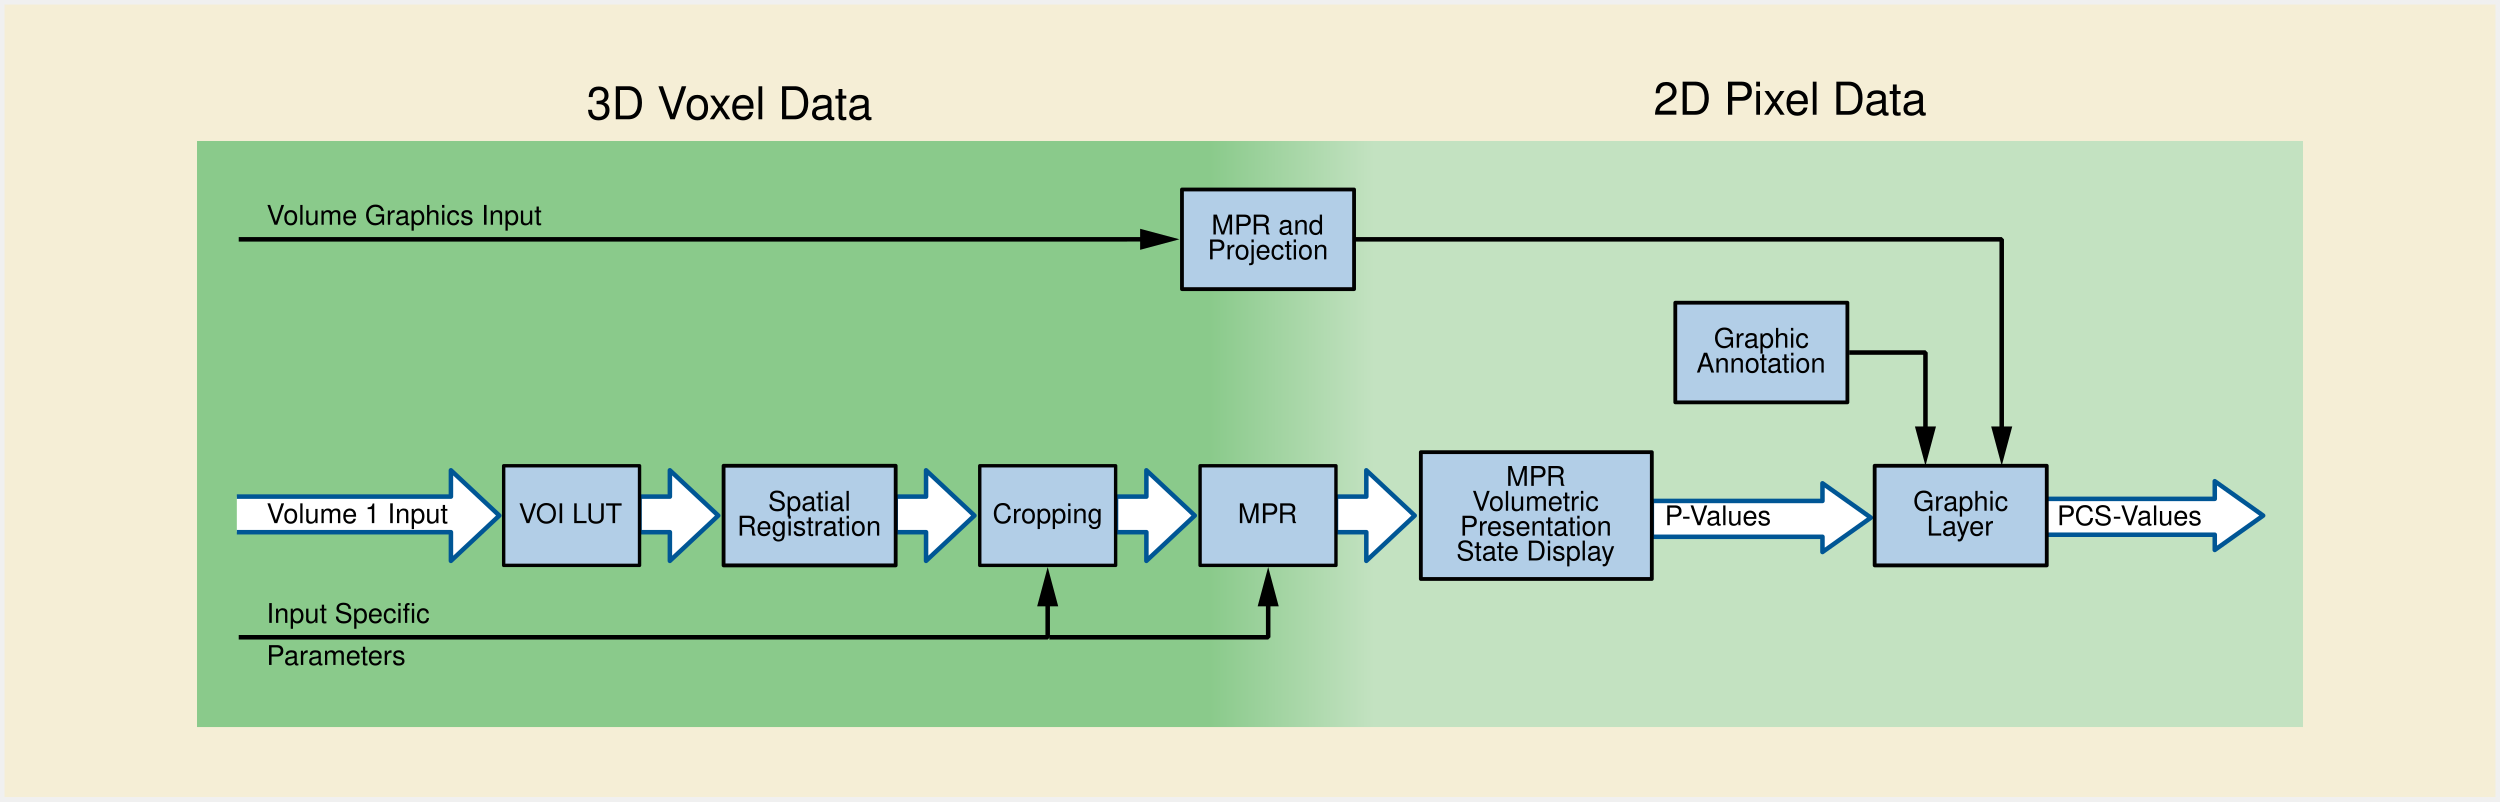
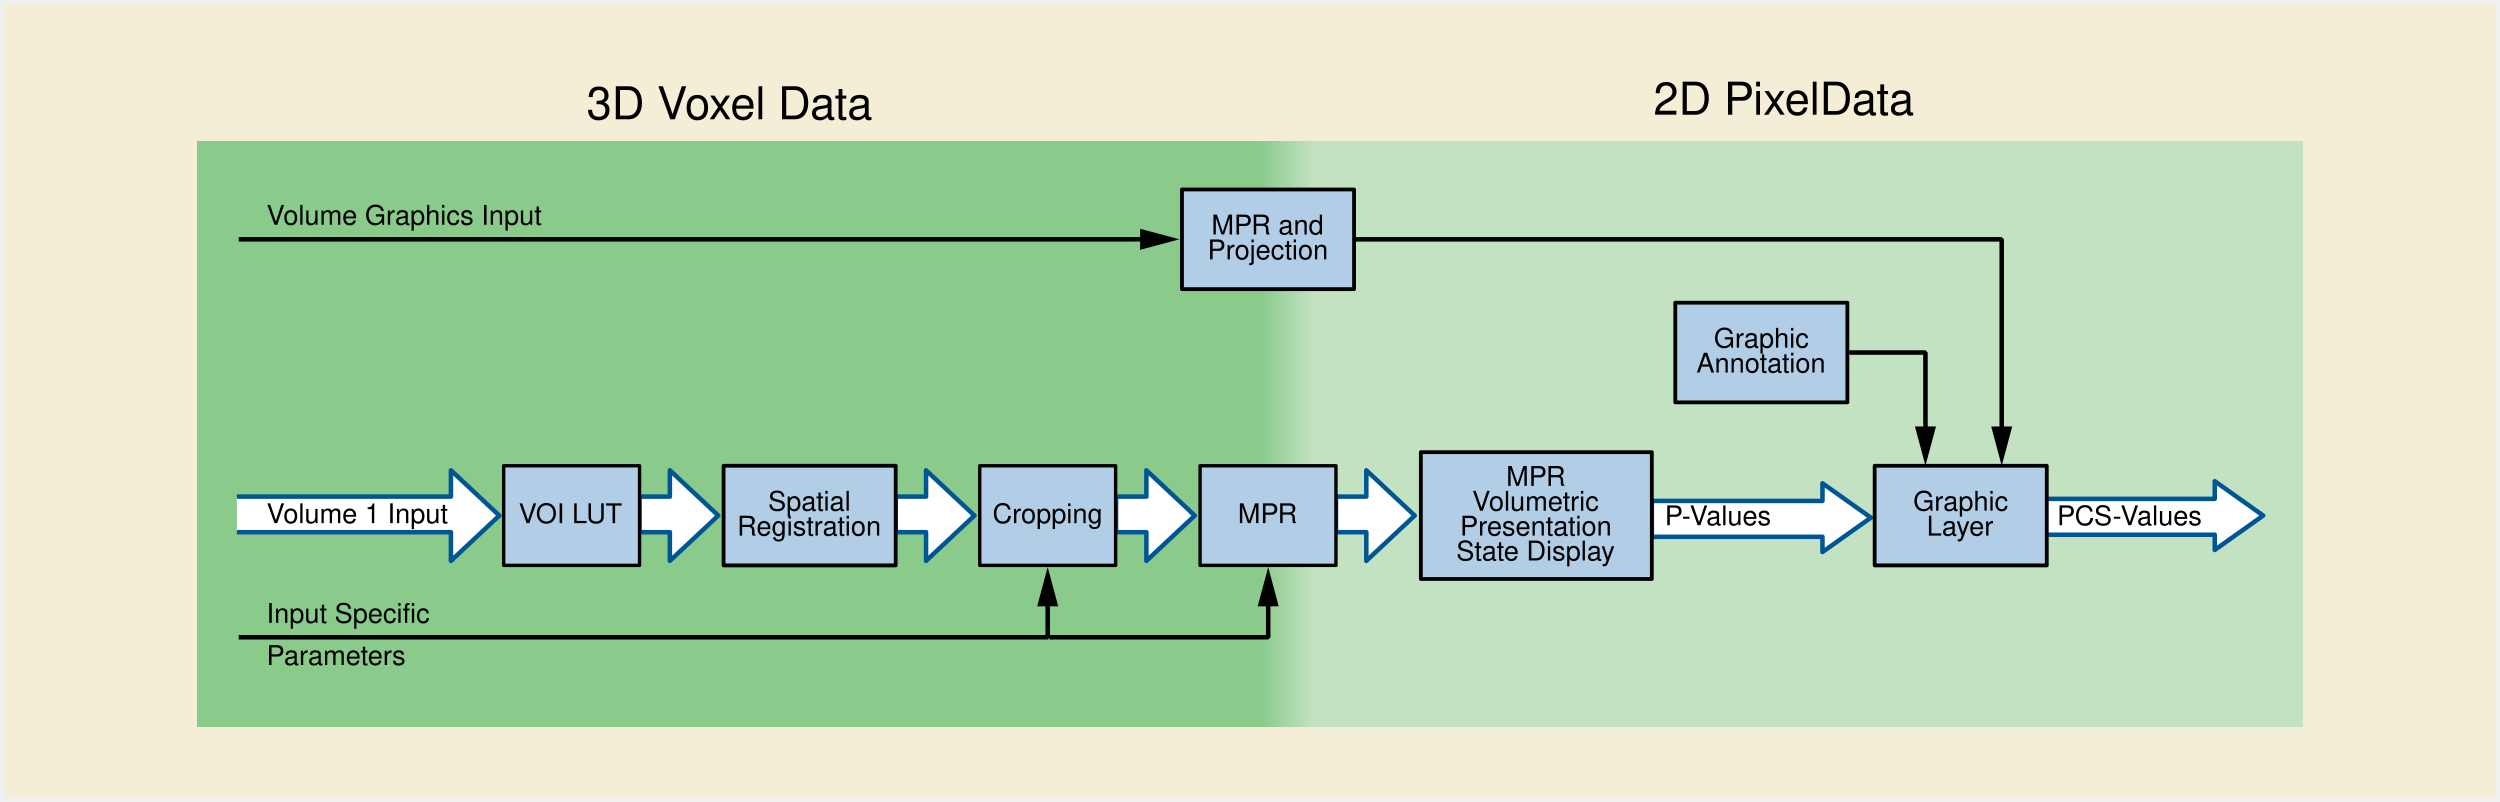
<svg xmlns="http://www.w3.org/2000/svg" version="1.1" id="Layer_1" x="0px" y="0px" width="552px" height="177px" viewBox="0 0 552 177" enable-background="new 0 0 552 177" xml:space="preserve">
  <defs>
    <style type="text/css">
	text {
	  font-family: Helvetica, Verdana, ArialUnicodeMS, san-serif
	}
	</style>
  </defs>
  <g>
   </g>
  <g>
    <rect x="1" y="1" fill="#F5EED6" width="550" height="175" />
    <g>
      <linearGradient id="SVGID_1_" gradientUnits="userSpaceOnUse" x1="43.5" y1="95.832" x2="508.5" y2="95.832">
-         <stop offset="0.481" style="stop-color:#8ACA8B" />
-         <stop offset="0.559" style="stop-color:#C3E2C1" />
+         <stop offset="0.505" style="stop-color:#8ACA8B" />
+         <stop offset="0.53" style="stop-color:#C3E2C1" />
      </linearGradient>
      <rect x="43.5" y="31.13" fill="url(#SVGID_1_)" width="465" height="129.403" />
      <g>
        <g>
-           <text transform="matrix(1 0 0 1 129.5186 26.3384)" font-size="10">3D Voxel Data</text>
+           <text transform="matrix(1 0 0 1 129.5186 26.3374)" font-size="10">3D Voxel Data</text>
        </g>
        <g>
-           <text transform="matrix(1 0 0 1 365.0781 25.3301)" font-size="10">2D Pixel Data</text>
+           <text transform="matrix(1 0 0 1 365.0781 25.3291)" font-size="10">2D PixelData</text>
        </g>
        <g>
          <polygon fill="#FFFFFF" stroke="#005695" stroke-linejoin="round" points="364.723,110.604 402.4,110.604 402.4,106.709       413.088,114.299 402.4,121.887 402.4,118.523 364.723,118.523     " />
          <polygon fill="#FFFFFF" stroke="#005695" stroke-linecap="round" stroke-linejoin="round" points="141.202,117.506       141.202,109.654 147.907,109.654 147.907,103.84 158.593,113.838 147.907,123.84 147.907,117.506     " />
          <polygon fill="#FFFFFF" stroke="#005695" stroke-linecap="round" stroke-linejoin="round" points="197.766,117.506       197.766,109.654 204.471,109.654 204.471,103.84 215.156,113.838 204.471,123.84 204.471,117.506     " />
          <polygon fill="#FFFFFF" stroke="#005695" stroke-linecap="round" stroke-linejoin="round" points="246.416,117.506       246.416,109.654 253.121,109.654 253.121,103.84 263.807,113.838 253.121,123.84 253.121,117.506     " />
          <polygon fill="#FFFFFF" stroke="#005695" stroke-linecap="round" stroke-linejoin="round" points="294.978,117.506       294.978,109.654 301.683,109.654 301.683,103.84 312.368,113.838 301.683,123.84 301.683,117.506     " />
          <polyline fill="#FFFFFF" stroke="#005695" stroke-linejoin="round" points="52.294,109.648 99.562,109.648 99.562,103.84       110.249,113.838 99.562,123.84 99.562,117.504 52.294,117.504     " />
          <g>
-             <text transform="matrix(1 0 0 1 367.584 115.9678)" font-size="6">P-Values</text>
+             <text transform="matrix(1 0 0 1 367.584 115.9668)" font-size="6">P-Values</text>
          </g>
          <polygon fill="#FFFFFF" stroke="#005695" stroke-linejoin="round" points="451.341,110.145 489.019,110.145 489.019,106.25       499.706,113.84 489.019,121.428 489.019,118.064 451.341,118.064     " />
          <g>
-             <text transform="matrix(1 0 0 1 454.2021 115.9678)" font-size="6">PCS-Values</text>
+             <text transform="matrix(1 0 0 1 454.2021 115.9668)" font-size="6">PCS-Values</text>
          </g>
          <g>
            <g>
              <polyline fill="none" stroke="#000000" stroke-miterlimit="1" points="231.701,140.709 280.015,140.709 280.015,132.293               " />
              <g>
                <polygon points="282.339,133.878 280.015,125.205 277.69,133.878        " />
              </g>
            </g>
          </g>
          <rect x="111.21" y="102.84" fill="#B2CEE7" stroke="#010101" stroke-width="0.75" stroke-linecap="round" stroke-linejoin="round" stroke-miterlimit="1" width="30" height="22" />
          <g>
-             <text transform="matrix(1 0 0 1 114.5205 115.5078)" font-size="6">VOI LUT</text>
+             <text transform="matrix(1 0 0 1 114.5205 115.5059)" font-size="6">VOI LUT</text>
          </g>
          <rect x="159.766" y="102.84" fill="#B2CEE7" stroke="#010101" stroke-width="0.844" stroke-linecap="round" stroke-linejoin="round" stroke-miterlimit="1" width="38" height="22" />
          <g>
-             <text transform="matrix(1 0 0 1 169.5928 112.7637)">
+             <text transform="matrix(1 0 0 1 169.5928 112.7627)">
              <tspan x="0" y="0" font-size="6">Spatial</tspan>
-               <tspan x="-6.835" y="5.49" font-size="6">Registration</tspan>
+               <tspan x="-6.835" y="5.491" font-size="6">Registration</tspan>
            </text>
          </g>
          <g>
            <rect x="369.905" y="66.84" fill="#B2CEE7" stroke="#010101" stroke-width="0.844" stroke-linecap="round" stroke-linejoin="round" stroke-miterlimit="1" width="38" height="22" />
            <g>
-               <text transform="matrix(1 0 0 1 378.4033 76.7637)">
+               <text transform="matrix(1 0 0 1 378.4033 76.7627)">
                <tspan x="0" y="0" font-size="6">Graphic</tspan>
                <tspan x="-3.841" y="5.491" font-size="6">Annotation</tspan>
              </text>
            </g>
          </g>
          <g>
            <rect x="260.978" y="41.84" fill="#B2CEE7" stroke="#010101" stroke-width="0.844" stroke-linecap="round" stroke-linejoin="round" stroke-miterlimit="1" width="38" height="22" />
            <g>
-               <text transform="matrix(1 0 0 1 267.4746 51.7637)">
+               <text transform="matrix(1 0 0 1 267.4746 51.7627)">
                <tspan x="0" y="0" font-size="6">MPR and</tspan>
                <tspan x="-0.835" y="5.491" font-size="6">Projection</tspan>
              </text>
            </g>
          </g>
          <rect x="413.926" y="102.84" fill="#B2CEE7" stroke="#010101" stroke-width="0.844" stroke-linecap="round" stroke-linejoin="round" stroke-miterlimit="1" width="38" height="22" />
          <g>
-             <text transform="matrix(1 0 0 1 422.4219 112.7637)">
+             <text transform="matrix(1 0 0 1 422.4219 112.7627)">
              <tspan x="0" y="0" font-size="6">Graphic</tspan>
-               <tspan x="3" y="5.49" font-size="6">Layer</tspan>
+               <tspan x="3" y="5.491" font-size="6">Layer</tspan>
            </text>
          </g>
          <rect x="216.329" y="102.84" fill="#B2CEE7" stroke="#010101" stroke-width="0.75" stroke-linecap="round" stroke-linejoin="round" stroke-miterlimit="1" width="30" height="22" />
          <g>
-             <text transform="matrix(1 0 0 1 219.1548 115.5088)" font-size="6">Cropping</text>
+             <text transform="matrix(1 0 0 1 219.1548 115.5078)" font-size="6">Cropping</text>
          </g>
          <rect x="264.979" y="102.84" fill="#B2CEE7" stroke="#010101" stroke-width="0.75" stroke-linecap="round" stroke-linejoin="round" stroke-miterlimit="1" width="30" height="22" />
          <g>
-             <text transform="matrix(1 0 0 1 273.311 115.5088)" font-size="6">MPR</text>
+             <text transform="matrix(1 0 0 1 273.311 115.5078)" font-size="6">MPR</text>
          </g>
          <g>
-             <text transform="matrix(1 0 0 1 58.8535 137.5273)">
+             <text transform="matrix(1 0 0 1 58.8535 137.5254)">
              <tspan x="0" y="0" font-size="6">Input Specific</tspan>
-               <tspan x="0" y="9.29" font-size="6">Parameters</tspan>
+               <tspan x="0" y="9.291" font-size="6">Parameters</tspan>
            </text>
          </g>
          <g>
-             <text transform="matrix(1 0 0 1 58.8535 49.6235)" font-size="6">Volume Graphics Input</text>
+             <text transform="matrix(1 0 0 1 58.8535 49.6226)" font-size="6">Volume Graphics Input</text>
          </g>
          <rect x="313.723" y="99.84" fill="#B2CEE7" stroke="#010101" stroke-width="0.846" stroke-linecap="round" stroke-linejoin="round" stroke-miterlimit="1" width="51" height="28" />
          <g>
-             <text transform="matrix(1 0 0 1 332.5557 107.2734)">
+             <text transform="matrix(1 0 0 1 332.5557 107.2725)">
              <tspan x="0" y="0" font-size="6">MPR</tspan>
-               <tspan x="-7.505" y="5.49" font-size="6">Volumetric</tspan>
-               <tspan x="-10.178" y="10.98" font-size="6">Presentation</tspan>
+               <tspan x="-7.505" y="5.491" font-size="6">Volumetric</tspan>
+               <tspan x="-10.178" y="10.981" font-size="6">Presentation</tspan>
              <tspan x="-11.009" y="16.472" font-size="6">State Display</tspan>
            </text>
          </g>
          <g>
            <g>
              <g>
                <polyline fill="none" stroke="#000000" stroke-miterlimit="1" points="52.71,140.711 231.329,140.709 231.329,132.293                 " />
                <g>
                  <polygon points="233.653,133.878 231.329,125.205 229.005,133.878         " />
                </g>
              </g>
            </g>
          </g>
          <g>
            <g>
              <g>
                <line fill="none" stroke="#000000" stroke-miterlimit="1" x1="52.71" y1="52.84" x2="253.326" y2="52.838" />
                <g>
                  <polygon points="251.74,55.162 260.413,52.838 251.74,50.514         " />
                </g>
              </g>
            </g>
          </g>
          <g>
            <g>
              <polyline fill="none" stroke="#000000" stroke-miterlimit="1" points="408.304,77.84 425.141,77.84 425.141,95.752       " />
              <g>
                <polygon points="422.816,94.167 425.141,102.84 427.465,94.167        " />
              </g>
            </g>
          </g>
          <g>
            <g>
              <g>
                <polyline fill="none" stroke="#000000" stroke-miterlimit="1" points="298.757,52.839 441.978,52.846 441.978,95.752                 " />
                <g>
                  <polygon points="439.653,94.167 441.978,102.84 444.302,94.167         " />
                </g>
              </g>
            </g>
          </g>
          <g>
-             <text transform="matrix(1 0 0 1 58.8535 115.5078)" font-size="6">Volume 1 Input</text>
+             <text transform="matrix(1 0 0 1 58.8535 115.5059)" font-size="6">Volume 1 Input</text>
          </g>
        </g>
      </g>
    </g>
  </g>
</svg>
